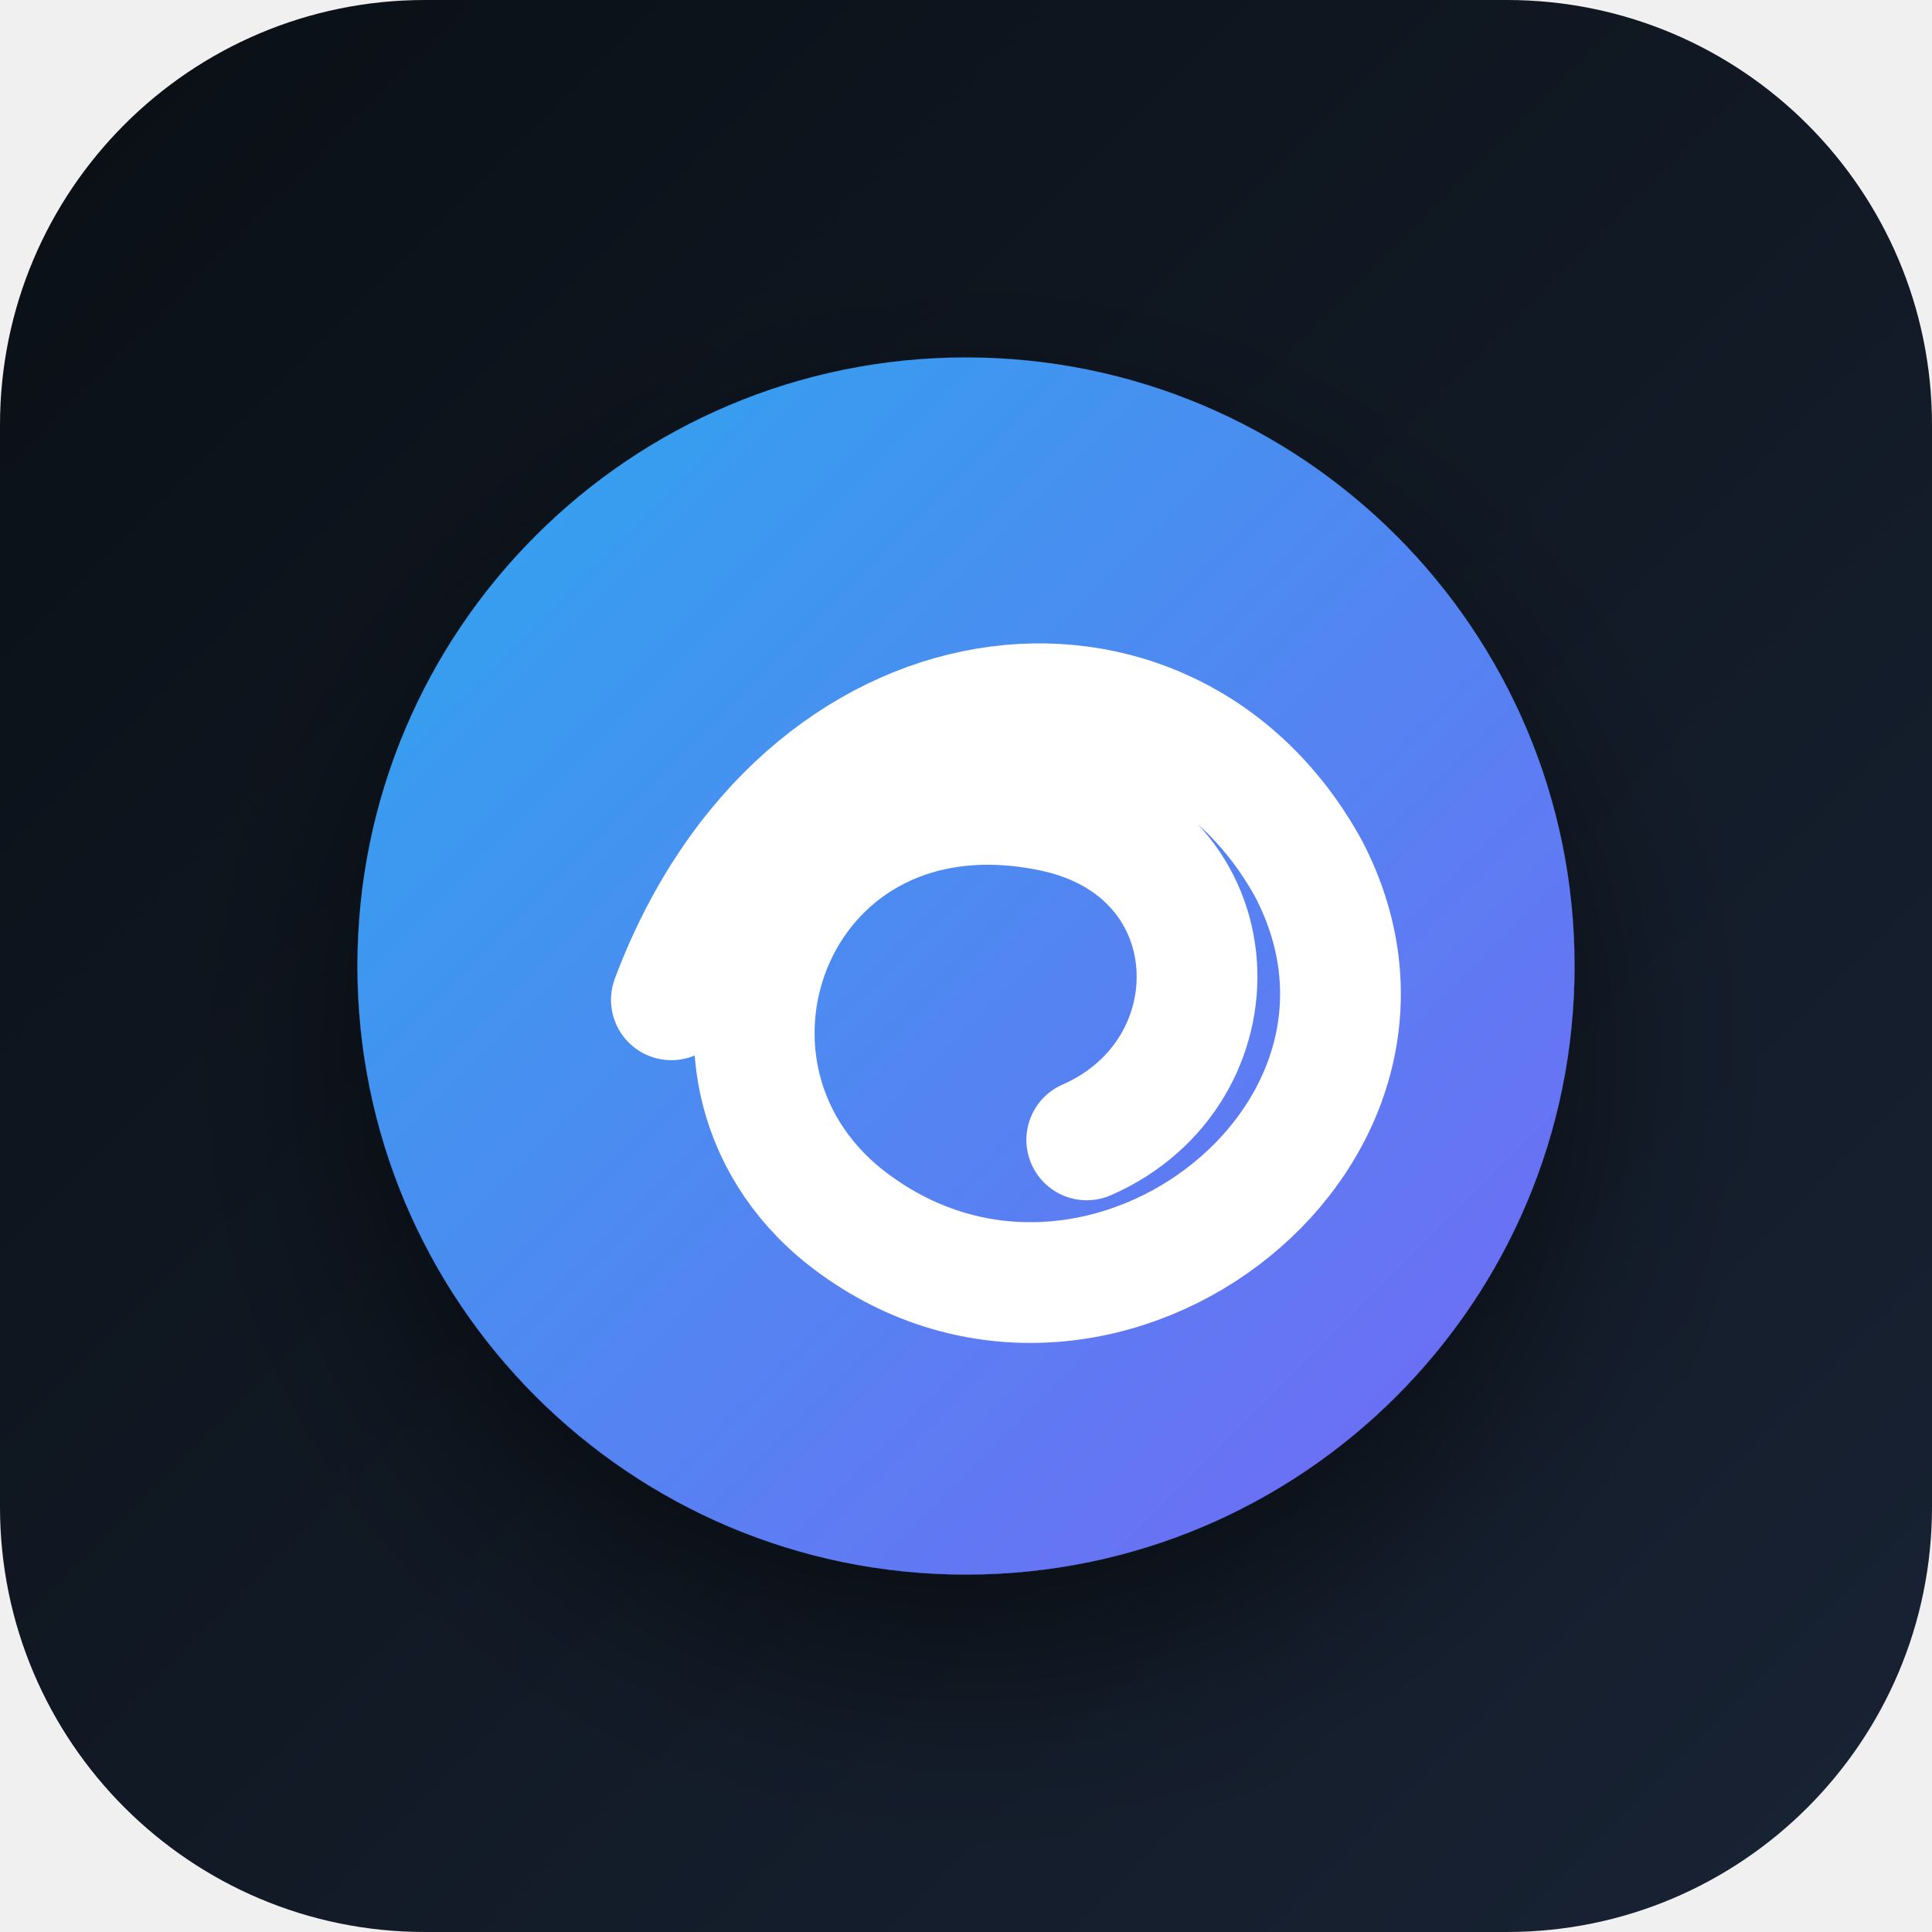
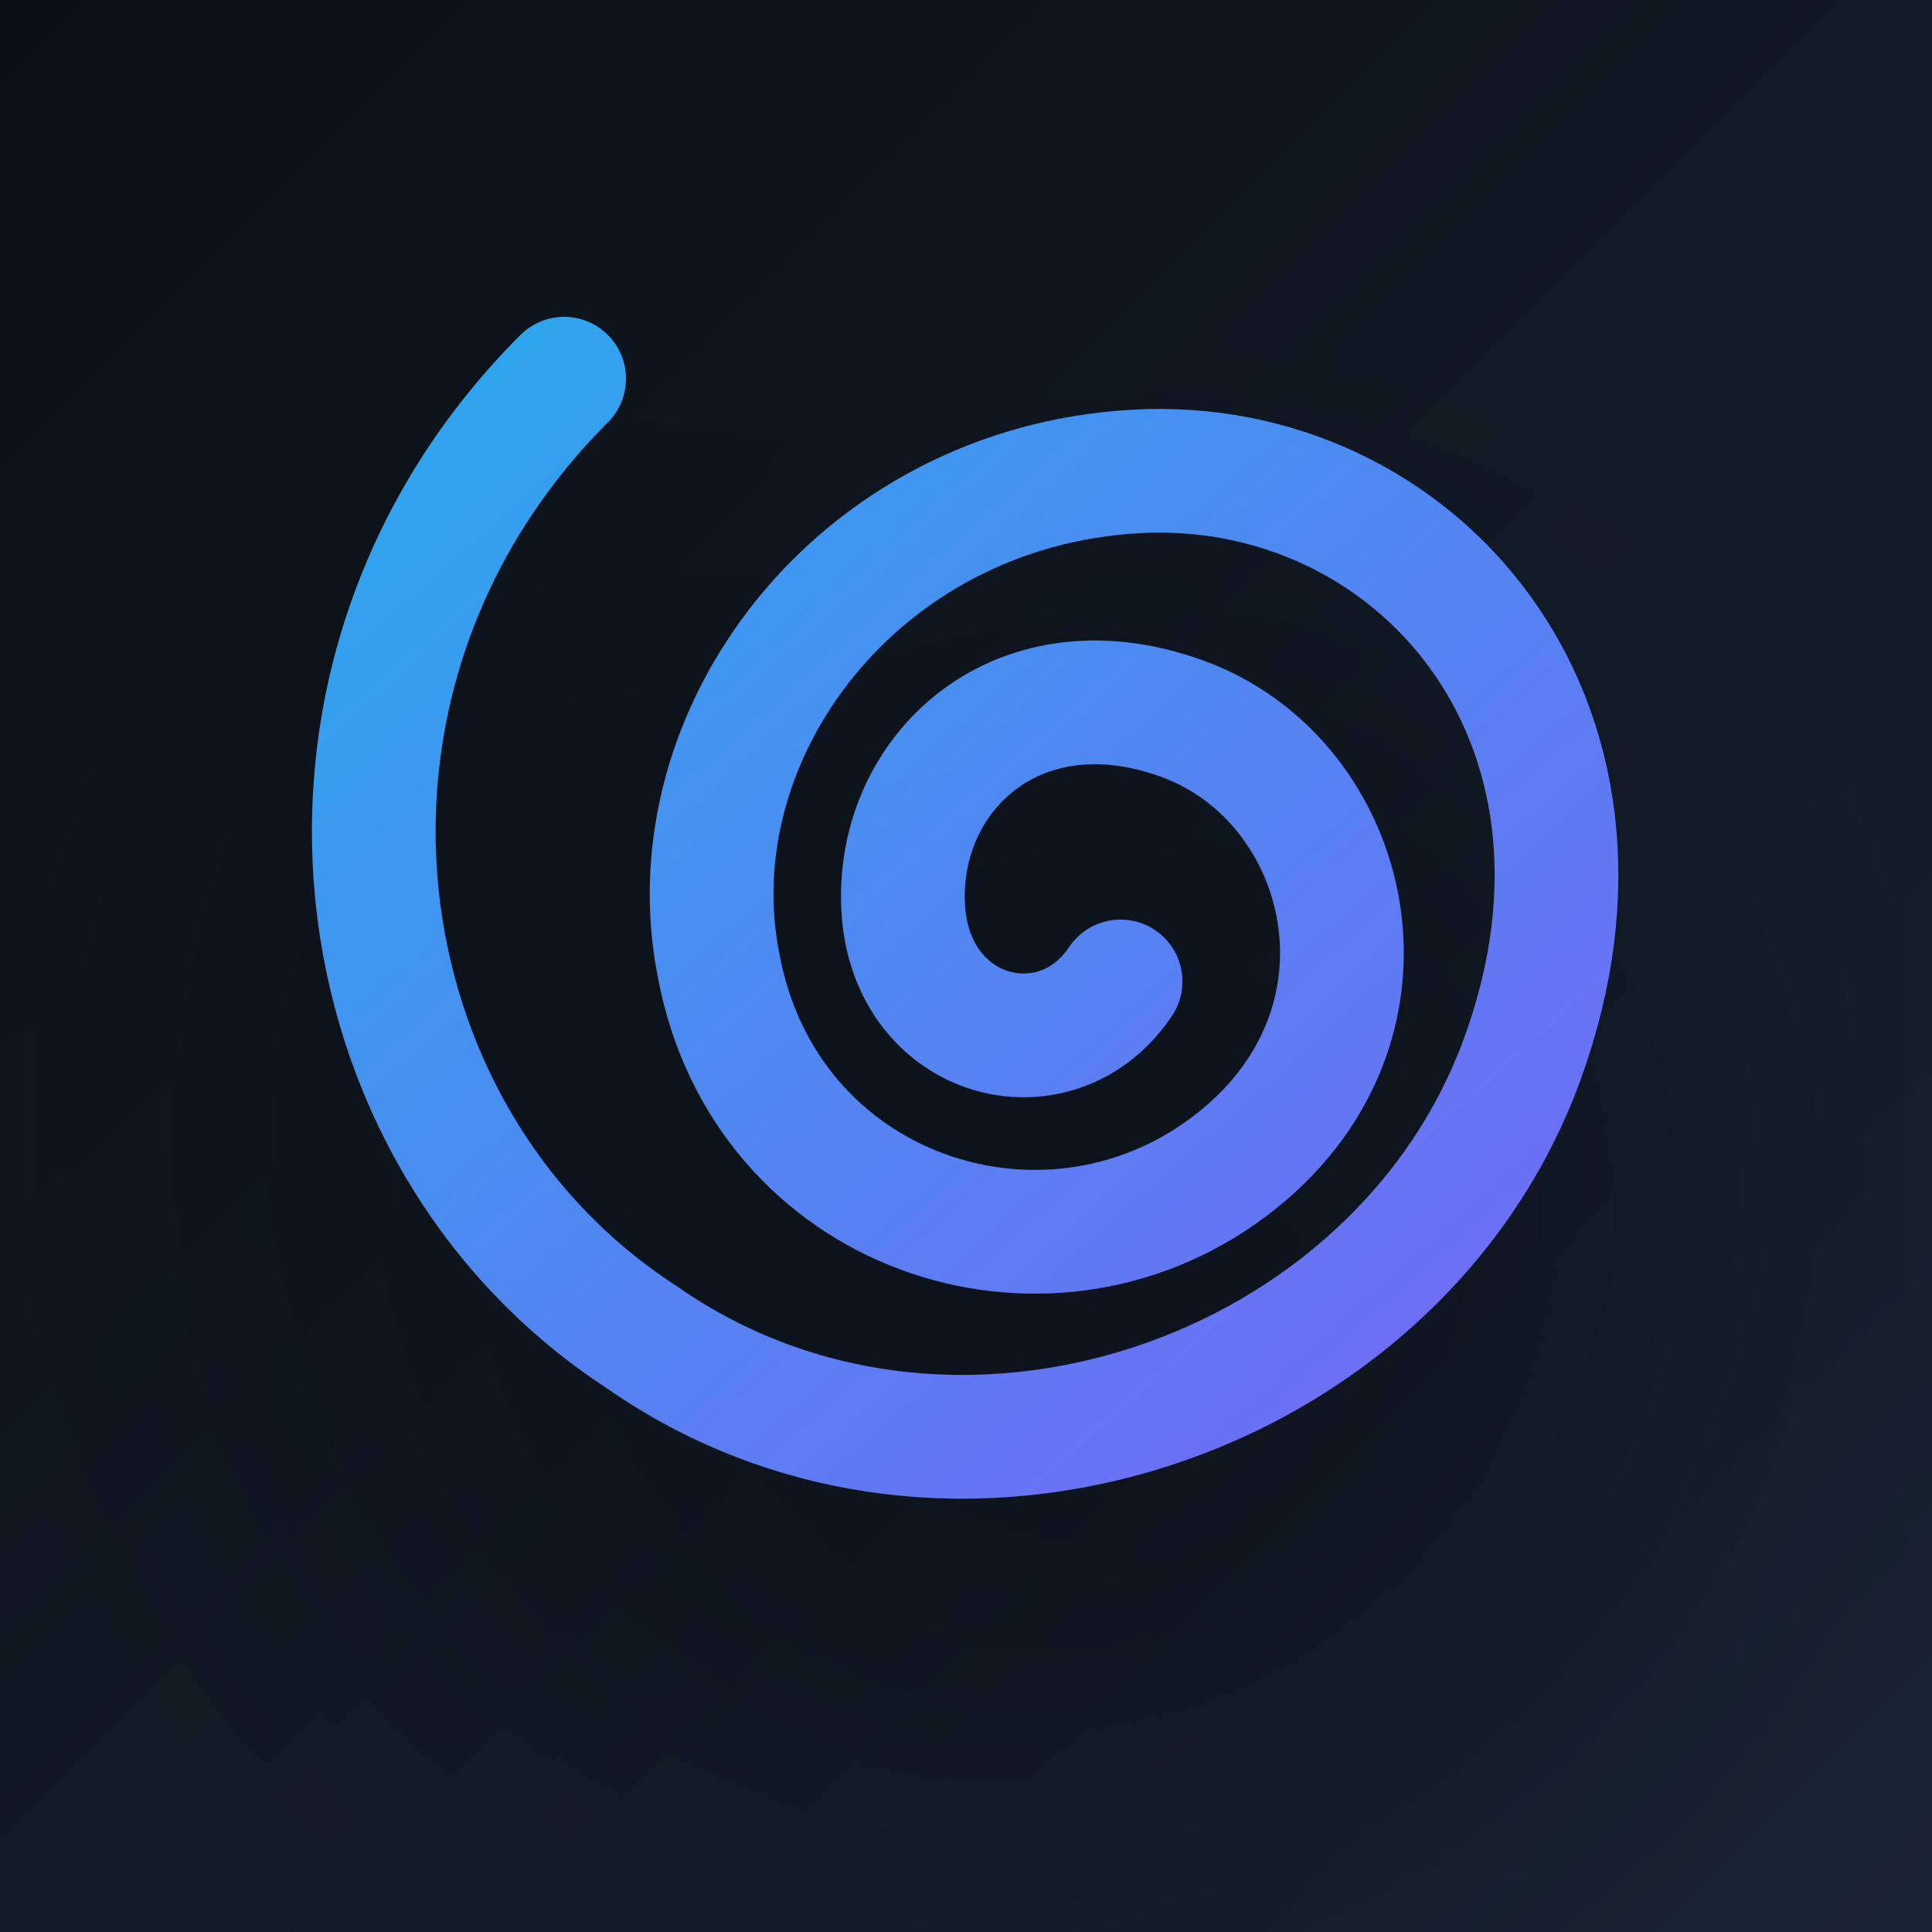
<svg xmlns="http://www.w3.org/2000/svg" width="400" height="400" viewBox="0 0 400 400" role="img" aria-labelledby="title desc">
  <defs>
    <linearGradient id="bg" x1="0" y1="0" x2="1" y2="1">
      <stop stop-color="#0a0f15" />
      <stop offset="1" stop-color="#182334" />
    </linearGradient>
    <linearGradient id="brand" x1="0" y1="0" x2="1" y2="1">
      <stop stop-color="#2ca7ee" />
      <stop offset="1" stop-color="#7567f5" />
    </linearGradient>
    <filter id="shadow" x="-30%" y="-30%" width="160%" height="180%">
      <feDropShadow dx="0" dy="18" stdDeviation="20" flood-color="#000" flood-opacity=".5" />
    </filter>
  </defs>
-   <rect width="400" height="400" rx="88" fill="url(#bg)" />
-   <circle cx="200" cy="200" r="126" fill="url(#brand)" filter="url(#shadow)" />
-   <path d="M139 207c27-72 103-80 132-27 29 56-45 112-96 72-39-31-14-96 43-84 38 8 39 54 7 68" fill="none" stroke="#fff" stroke-width="25" stroke-linecap="round" stroke-linejoin="round" />
+   <rect width="400" height="400" fill="url(#bg)" />
+   <path d="M24 12C5 31 9 61 29 74C49 88 78 78 86 56C94 34 79 17 61 18C43 19 31 35 34 50C37 66 55 72 67 63C79 54 75 38 64 34C53 30 45 38 46 47C47 55 56 57 60 51" transform="translate(40 40) scale(3.2)" fill="none" stroke="url(#brand)" stroke-width="8" stroke-linecap="round" stroke-linejoin="round" filter="url(#shadow)" />
</svg>
